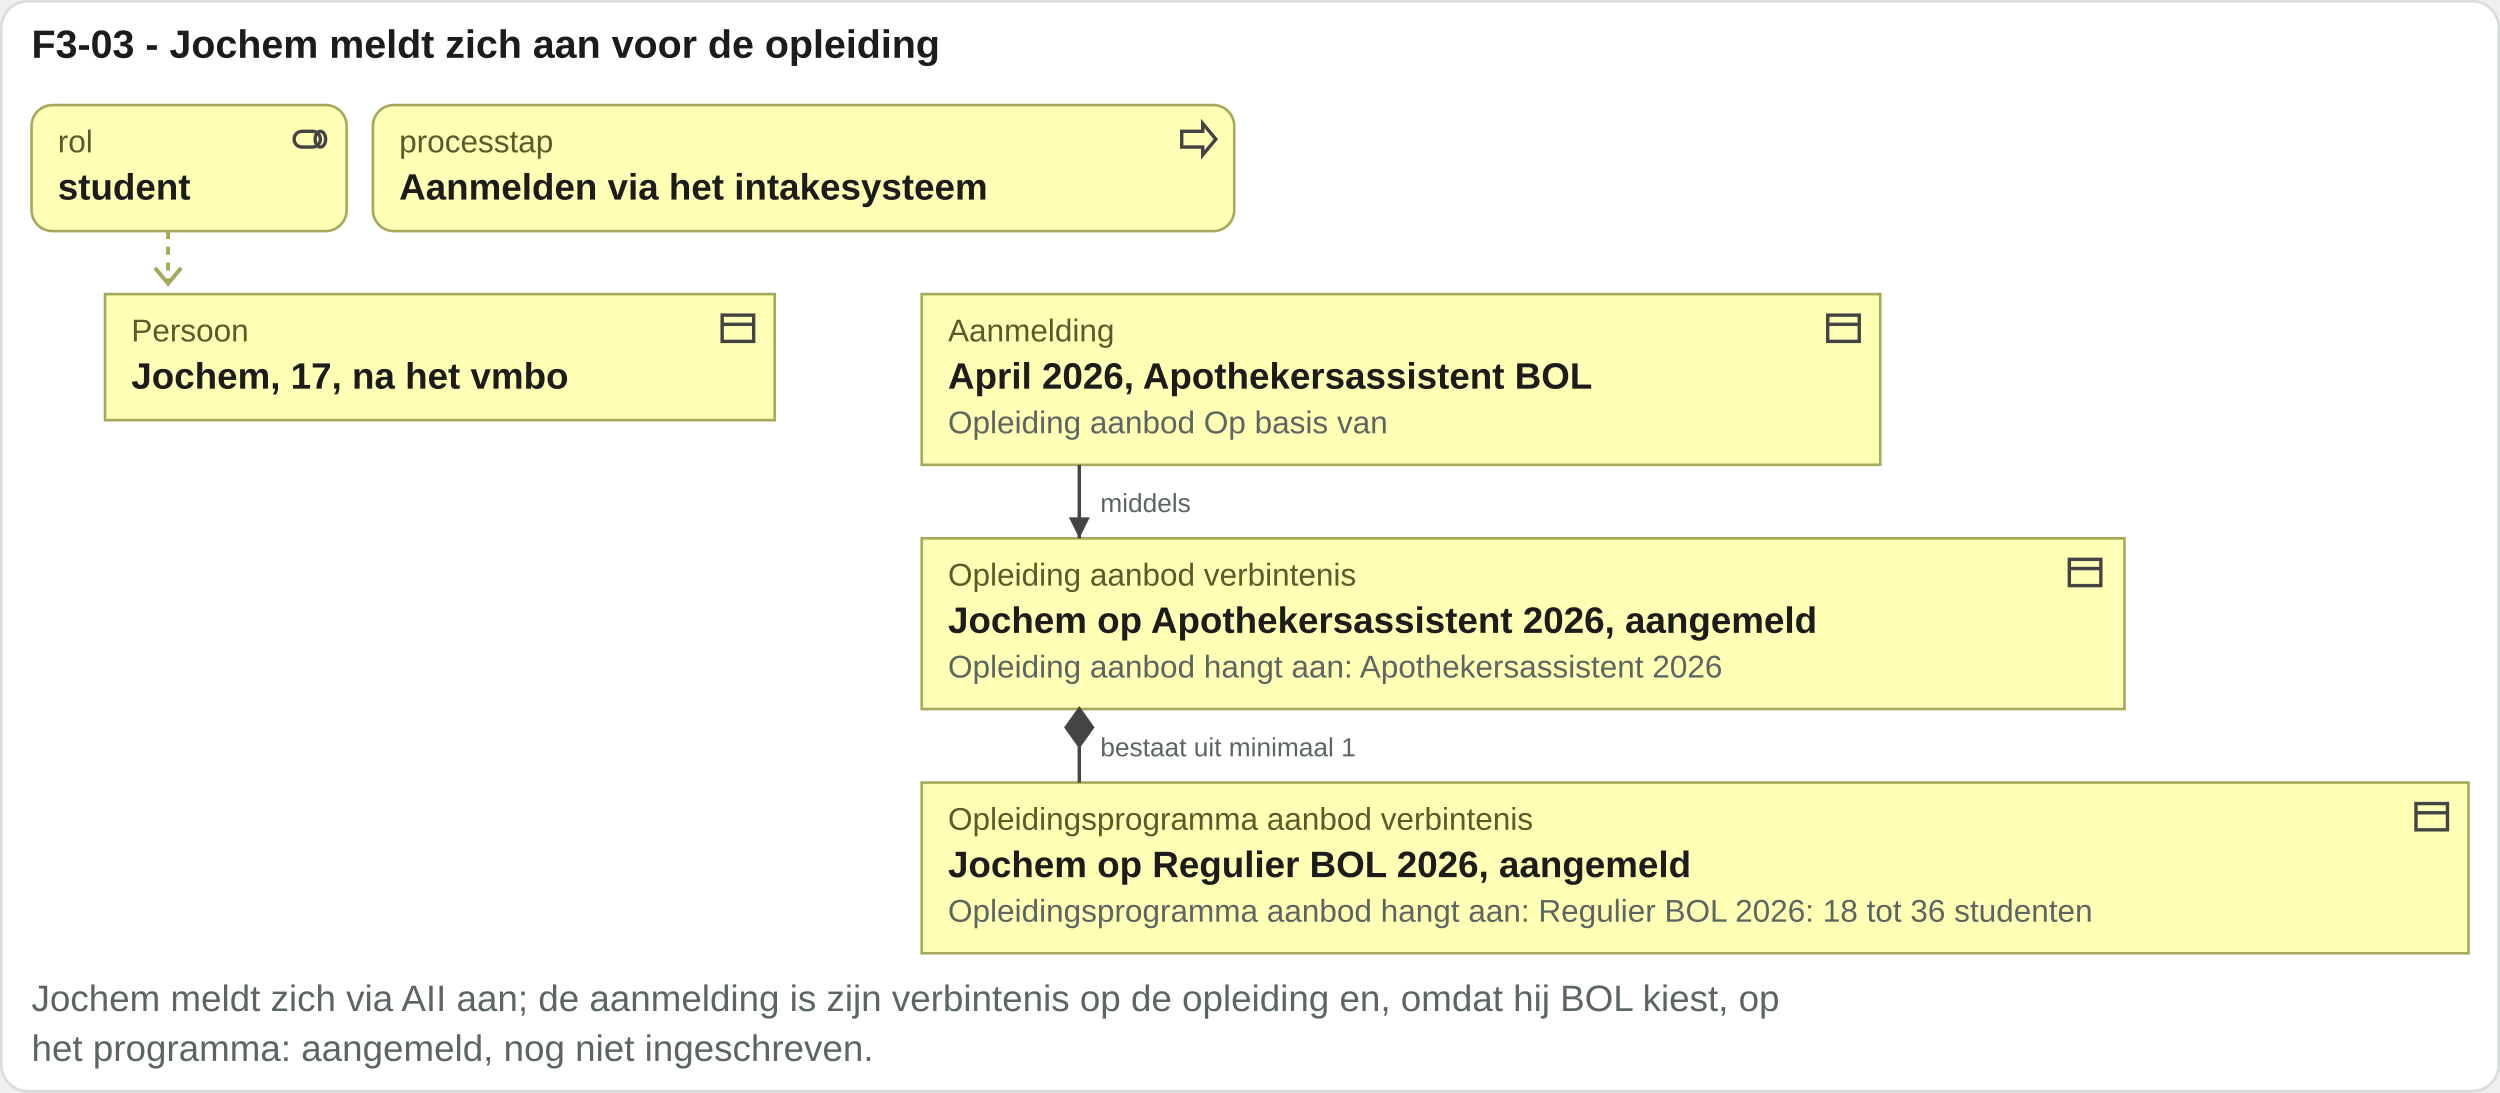
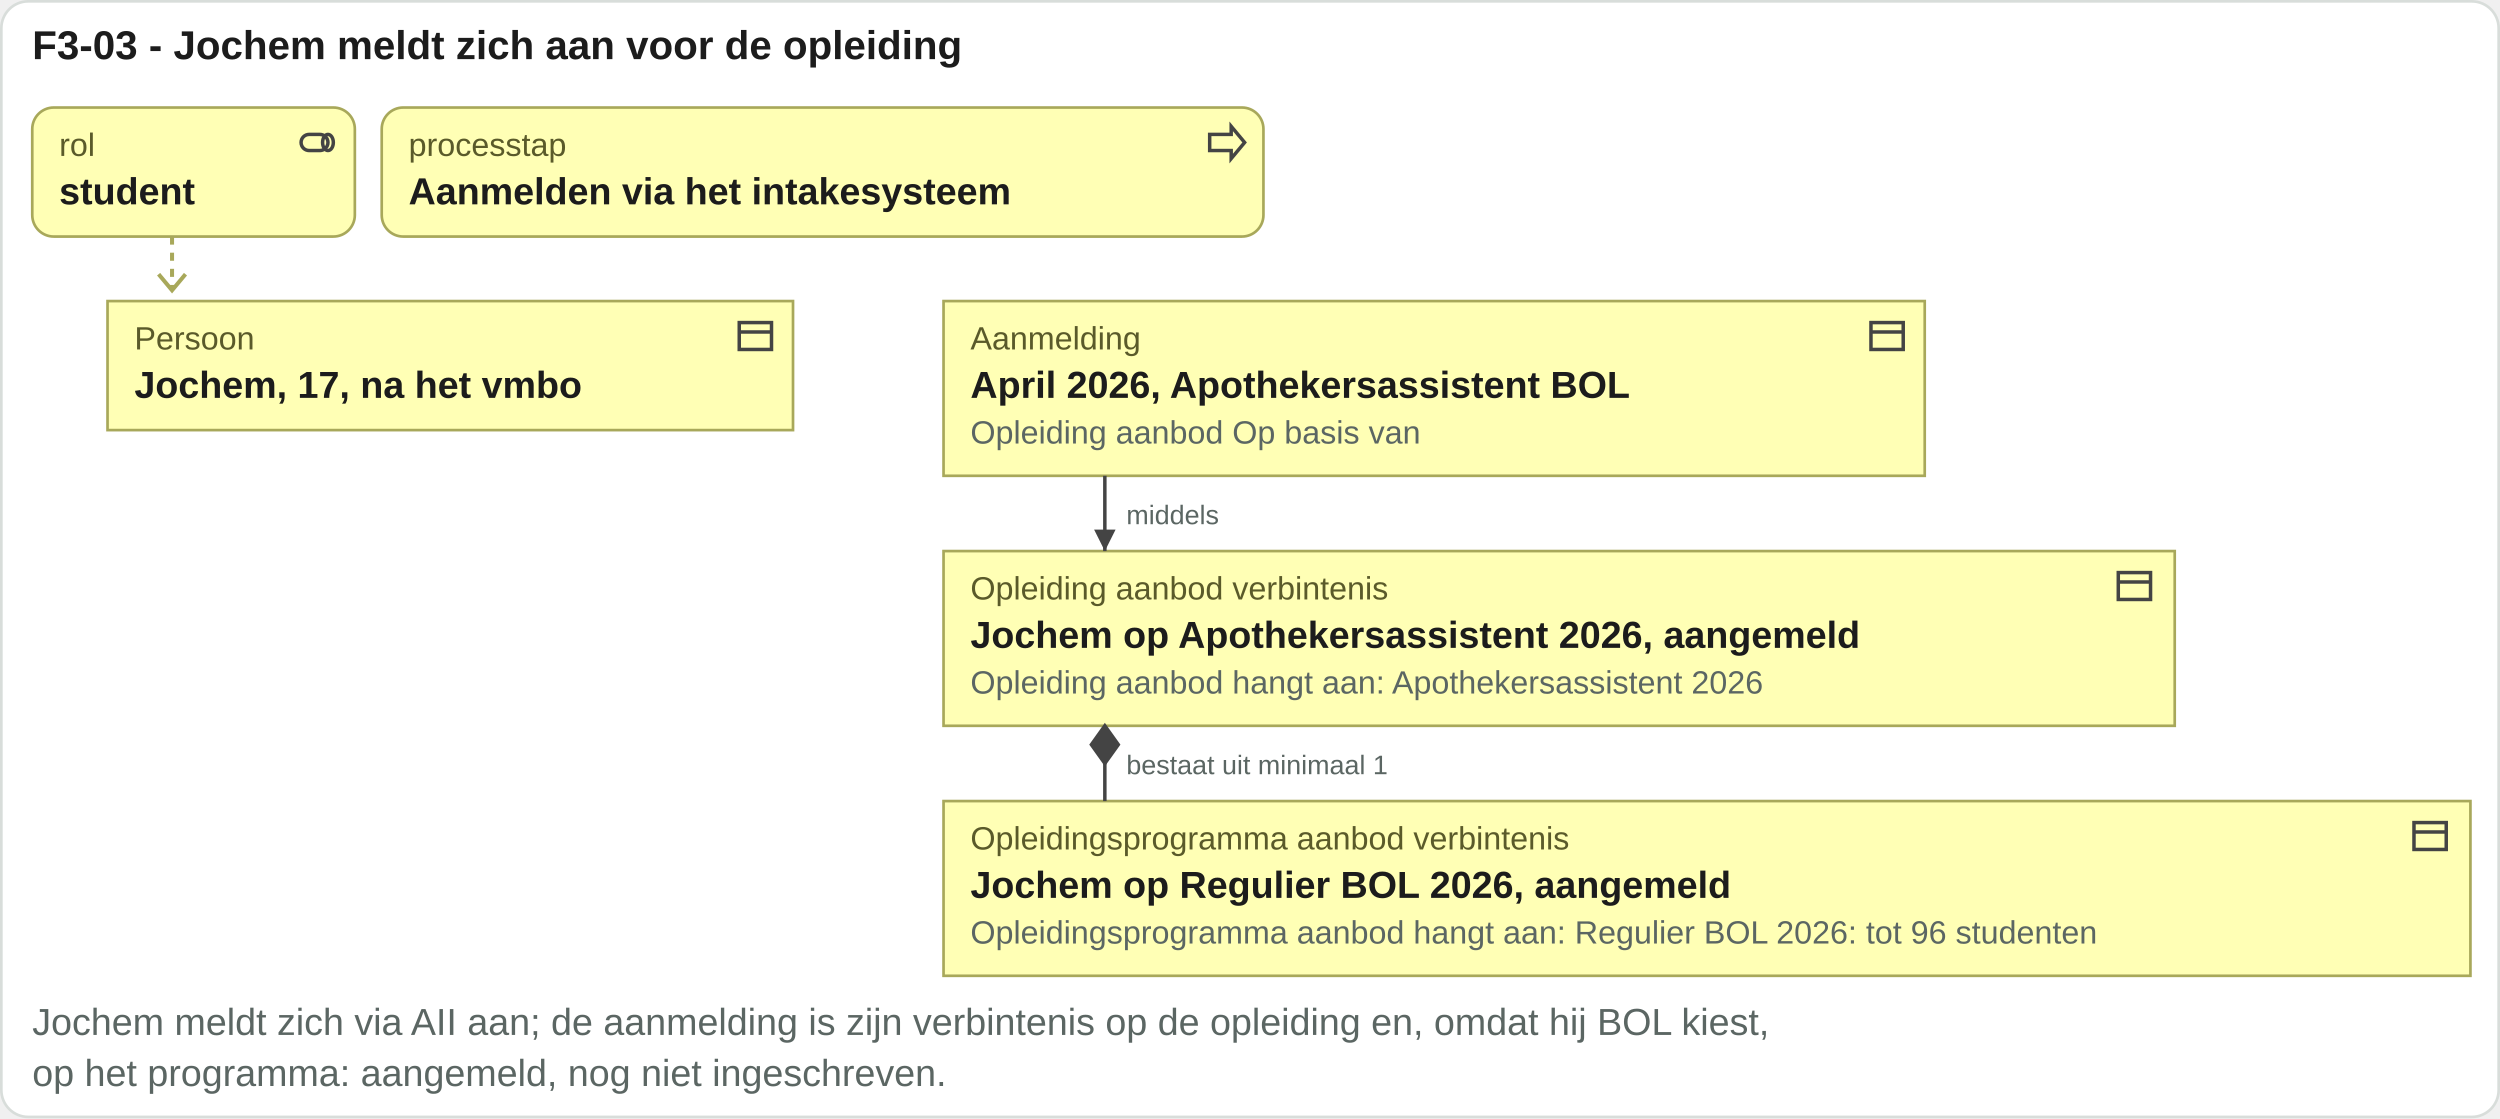
- <svg xmlns="http://www.w3.org/2000/svg" viewBox="0 0 952 416" width="952" height="416">
-   <rect x="0.5" y="0.5" width="951" height="415" rx="10" fill="#ffffff" stroke="#d8ddda" />
+ <svg xmlns="http://www.w3.org/2000/svg" viewBox="0 0 930 416" width="930" height="416">
+   <rect x="0.5" y="0.5" width="929" height="415" rx="10" fill="#ffffff" stroke="#d8ddda" />
  <text x="12" y="22" font-family="Arial, Helvetica, sans-serif" font-size="15" font-weight="bold" fill="#1c1c1c" text-anchor="start">F3-03 - Jochem meldt zich aan voor de opleiding</text>
  <rect x="12" y="40" width="120" height="48" rx="8" fill="#ffffb5" stroke="#a8a85a" />
  <g transform="translate(110,45)" fill="none" stroke="#444" stroke-width="1.3">
    <rect x="2" y="5" width="10" height="6" rx="3" />
    <ellipse cx="12" cy="8" rx="2" ry="3" />
  </g>
  <text x="22" y="58" font-family="Arial, Helvetica, sans-serif" font-size="12" fill="#5a5a2a" text-anchor="start">rol</text>
  <text x="22" y="76" font-family="Arial, Helvetica, sans-serif" font-size="14" font-weight="bold" fill="#1c1c1c" text-anchor="start">student</text>
  <rect x="142" y="40" width="328" height="48" rx="8" fill="#ffffb5" stroke="#a8a85a" />
  <g transform="translate(448,45)" fill="none" stroke="#444" stroke-width="1.3">
    <path d="M2 5h8V2l5 6-5 6v-3H2z" />
  </g>
  <text x="152" y="58" font-family="Arial, Helvetica, sans-serif" font-size="12" fill="#5a5a2a" text-anchor="start">processtap</text>
  <text x="152" y="76" font-family="Arial, Helvetica, sans-serif" font-size="14" font-weight="bold" fill="#1c1c1c" text-anchor="start">Aanmelden via het intakesysteem</text>
  <path d="M64 88 V108" stroke="#a8a85a" stroke-width="1.5" stroke-dasharray="3 3" />
  <path d="M59 102 l5 6 5 -6" fill="none" stroke="#a8a85a" stroke-width="1.5" />
  <rect x="40" y="112" width="255" height="48" rx="0" fill="#ffffb5" stroke="#a8a85a" />
  <g transform="translate(273,117)" fill="none" stroke="#444" stroke-width="1.3">
    <rect x="2" y="3" width="12" height="10" />
    <path d="M2 6.5h12" />
  </g>
  <text x="50" y="130" font-family="Arial, Helvetica, sans-serif" font-size="12" fill="#5a5a2a" text-anchor="start">Persoon</text>
  <text x="50" y="148" font-family="Arial, Helvetica, sans-serif" font-size="14" font-weight="bold" fill="#1c1c1c" text-anchor="start">Jochem, 17, na het vmbo</text>
  <rect x="351" y="112" width="365" height="65" rx="0" fill="#ffffb5" stroke="#a8a85a" />
  <g transform="translate(694,117)" fill="none" stroke="#444" stroke-width="1.3">
    <rect x="2" y="3" width="12" height="10" />
    <path d="M2 6.5h12" />
  </g>
  <text x="361" y="130" font-family="Arial, Helvetica, sans-serif" font-size="12" fill="#5a5a2a" text-anchor="start">Aanmelding</text>
  <text x="361" y="148" font-family="Arial, Helvetica, sans-serif" font-size="14" font-weight="bold" fill="#1c1c1c" text-anchor="start">April 2026, Apothekersassistent BOL</text>
  <text x="361" y="165" font-family="Arial, Helvetica, sans-serif" font-size="12" fill="#5b6663" text-anchor="start">Opleiding aanbod Op basis van</text>
  <rect x="351" y="205" width="458" height="65" rx="0" fill="#ffffb5" stroke="#a8a85a" />
  <g transform="translate(786,210)" fill="none" stroke="#444" stroke-width="1.3">
    <rect x="2" y="3" width="12" height="10" />
    <path d="M2 6.5h12" />
  </g>
  <text x="361" y="223" font-family="Arial, Helvetica, sans-serif" font-size="12" fill="#5a5a2a" text-anchor="start">Opleiding aanbod verbintenis</text>
  <text x="361" y="241" font-family="Arial, Helvetica, sans-serif" font-size="14" font-weight="bold" fill="#1c1c1c" text-anchor="start">Jochem op Apothekersassistent 2026, aangemeld</text>
  <text x="361" y="258" font-family="Arial, Helvetica, sans-serif" font-size="12" fill="#5b6663" text-anchor="start">Opleiding aanbod hangt aan: Apothekersassistent 2026</text>
-   <rect x="351" y="298" width="589" height="65" rx="0" fill="#ffffb5" stroke="#a8a85a" />
-   <g transform="translate(918,303)" fill="none" stroke="#444" stroke-width="1.3">
+   <rect x="351" y="298" width="568" height="65" rx="0" fill="#ffffb5" stroke="#a8a85a" />
+   <g transform="translate(896,303)" fill="none" stroke="#444" stroke-width="1.3">
    <rect x="2" y="3" width="12" height="10" />
    <path d="M2 6.5h12" />
  </g>
  <text x="361" y="316" font-family="Arial, Helvetica, sans-serif" font-size="12" fill="#5a5a2a" text-anchor="start">Opleidingsprogramma aanbod verbintenis</text>
  <text x="361" y="334" font-family="Arial, Helvetica, sans-serif" font-size="14" font-weight="bold" fill="#1c1c1c" text-anchor="start">Jochem op Regulier BOL 2026, aangemeld</text>
-   <text x="361" y="351" font-family="Arial, Helvetica, sans-serif" font-size="12" fill="#5b6663" text-anchor="start">Opleidingsprogramma aanbod hangt aan: Regulier BOL 2026: 18 tot 36 studenten</text>
+   <text x="361" y="351" font-family="Arial, Helvetica, sans-serif" font-size="12" fill="#5b6663" text-anchor="start">Opleidingsprogramma aanbod hangt aan: Regulier BOL 2026: tot 96 studenten</text>
  <path d="M411 177V205" stroke="#444" stroke-width="1.3" fill="none" />
  <path d="M411 205l-4 -8h8z" fill="#444" />
  <text x="419" y="195" font-family="Arial, Helvetica, sans-serif" font-size="10" fill="#5b6663" text-anchor="start">middels</text>
  <path d="M411 270V298" stroke="#444" stroke-width="1.3" fill="none" />
  <path d="M411 270l-5 7l5 7l5 -7z" fill="#444" stroke="#444" stroke-width="1.3" />
  <text x="419" y="288" font-family="Arial, Helvetica, sans-serif" font-size="10" fill="#5b6663" text-anchor="start">bestaat uit minimaal 1</text>
-   <text x="12" y="385" font-family="Arial, Helvetica, sans-serif" font-size="14" fill="#5b6663" text-anchor="start">Jochem meldt zich via AII aan; de aanmelding is zijn verbintenis op de opleiding en, omdat hij BOL kiest, op</text>
-   <text x="12" y="404" font-family="Arial, Helvetica, sans-serif" font-size="14" fill="#5b6663" text-anchor="start">het programma: aangemeld, nog niet ingeschreven.</text>
+   <text x="12" y="385" font-family="Arial, Helvetica, sans-serif" font-size="14" fill="#5b6663" text-anchor="start">Jochem meldt zich via AII aan; de aanmelding is zijn verbintenis op de opleiding en, omdat hij BOL kiest,</text>
+   <text x="12" y="404" font-family="Arial, Helvetica, sans-serif" font-size="14" fill="#5b6663" text-anchor="start">op het programma: aangemeld, nog niet ingeschreven.</text>
</svg>
